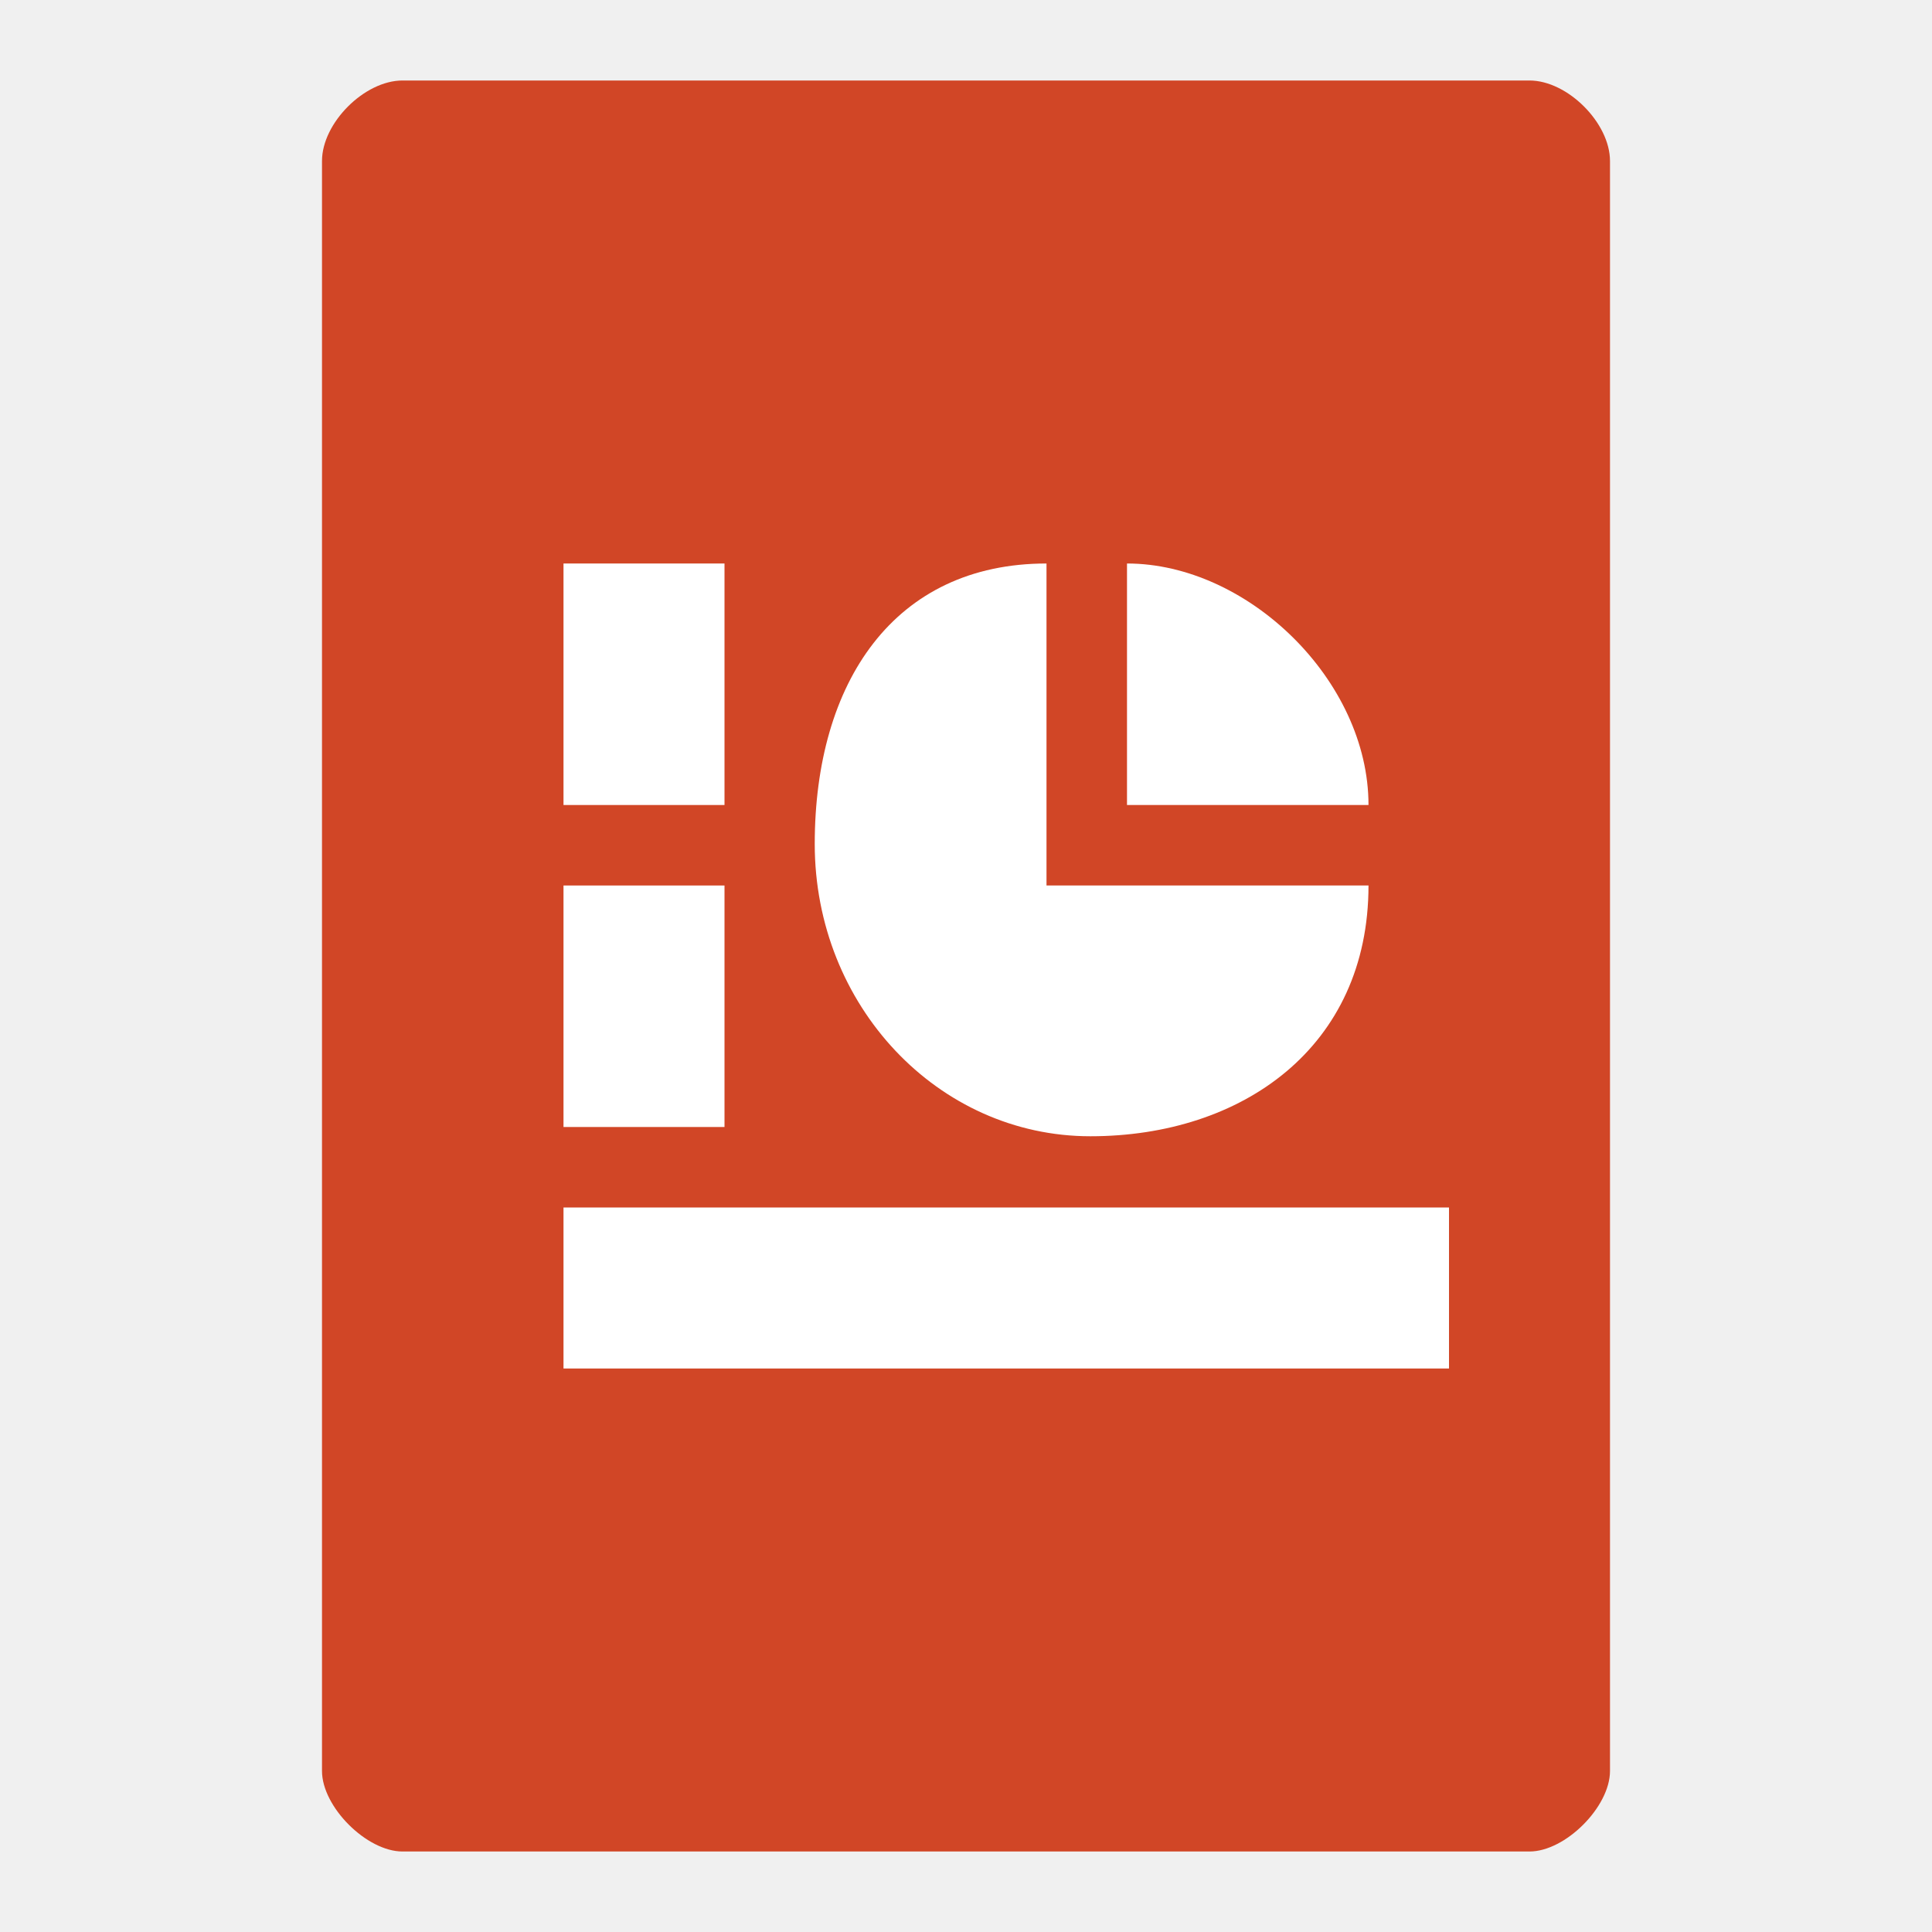
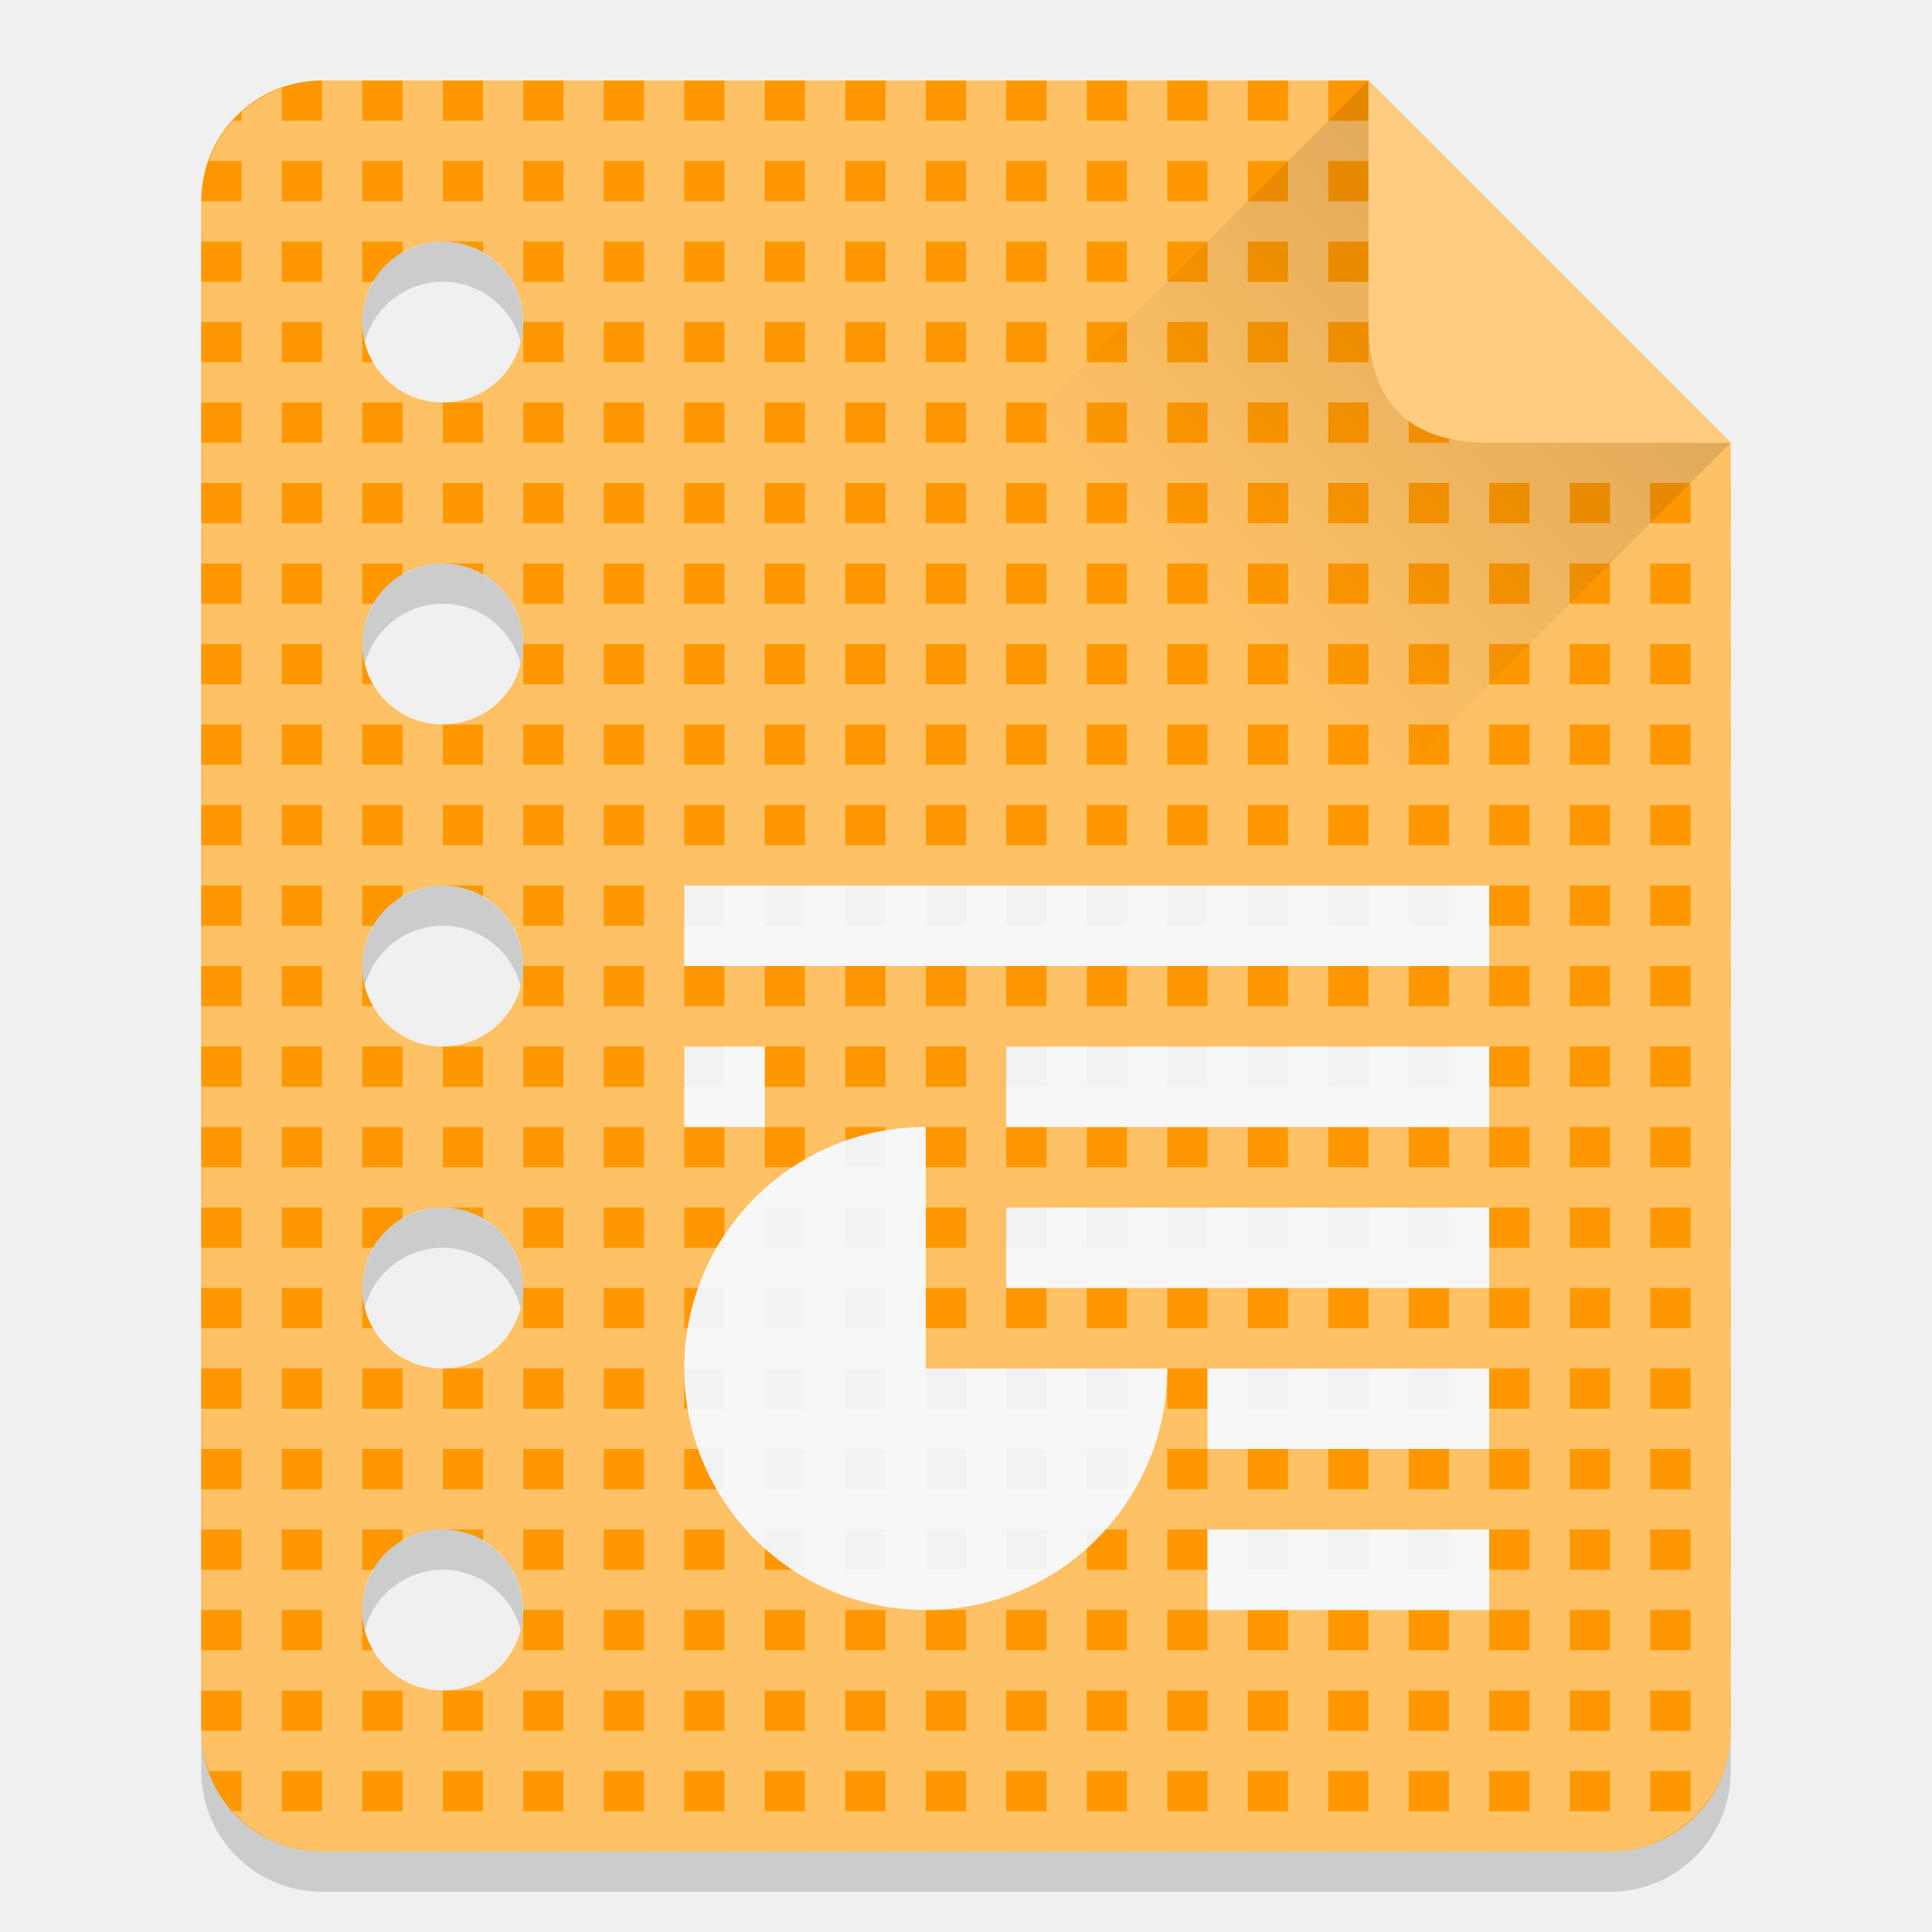
- <svg xmlns="http://www.w3.org/2000/svg" width="48px" height="48px" viewBox="0 0 48 48" version="1.1">
-   <g id="surface1">
-     <path style=" stroke:none;fill-rule:nonzero;fill:rgb(81.961%,27.451%,14.902%);fill-opacity:1;" d="M 10 2 C 9.055 2 8 3.055 8 4 L 8 44 C 8 44.891 9.109 46 10 46 L 38 46 C 38.891 46 40 44.891 40 44 L 40 4 C 40 3.055 38.945 2 38 2 Z M 10 2 " />
-     <path style=" stroke:none;fill-rule:nonzero;fill:rgb(100%,100%,100%);fill-opacity:1;" d="M 14 14 L 18 14 L 18 20 L 14 20 Z M 14 14 " />
-     <path style=" stroke:none;fill-rule:nonzero;fill:rgb(100%,100%,100%);fill-opacity:1;" d="M 14 22 L 18 22 L 18 28 L 14 28 Z M 14 22 " />
-     <path style=" stroke:none;fill-rule:nonzero;fill:rgb(100%,100%,100%);fill-opacity:1;" d="M 14 30 L 36 30 L 36 34 L 14 34 Z M 14 30 " />
-     <path style=" stroke:none;fill-rule:nonzero;fill:rgb(100%,100%,100%);fill-opacity:1;" d="M 28 14 L 28 20 L 34 20 C 34 16.906 31 14 28 14 Z M 28 14 " />
-     <path style=" stroke:none;fill-rule:nonzero;fill:rgb(100%,100%,100%);fill-opacity:1;" d="M 26 14 C 22.215 14 20.242 16.953 20.242 20.969 C 20.242 24.984 23.305 28.23 27.09 28.23 C 30.863 28.23 34 26.016 34 22 L 26 22 Z M 26 14 " />
+ <svg xmlns="http://www.w3.org/2000/svg" xmlns:xlink="http://www.w3.org/1999/xlink" width="48" height="48" id="svg2" version="1.1">
+   <defs id="defs4">
+     <linearGradient id="linearGradient3810">
+       <stop style="stop-color:#000000;stop-opacity:1;" offset="0" id="stop3812" />
+       <stop style="stop-color:#000000;stop-opacity:0;" offset="1" id="stop3814" />
+     </linearGradient>
+     <linearGradient id="linearGradient3929">
+       <stop style="stop-color:#313131;stop-opacity:1;" offset="0" id="stop3931" />
+       <stop style="stop-color:#555555;stop-opacity:1;" offset="1" id="stop3933" />
+     </linearGradient>
+     <linearGradient id="linearGradient3757">
+       <stop style="stop-color:#0f88de;stop-opacity:1;" offset="0" id="stop3759" />
+       <stop style="stop-color:#81bffa;stop-opacity:1;" offset="1" id="stop3761" />
+     </linearGradient>
+     <linearGradient xlink:href="#linearGradient3929" id="linearGradient3935" x1="27" y1="47" x2="27" y2="2" gradientUnits="userSpaceOnUse" />
+     <linearGradient xlink:href="#linearGradient3810" id="linearGradient3816" x1="39" y1="6" x2="30" y2="15" gradientUnits="userSpaceOnUse" gradientTransform="translate(0,1004.362)" />
+     <linearGradient xlink:href="#linearGradient3810-1" id="linearGradient3816-9" x1="39" y1="6" x2="30" y2="15" gradientUnits="userSpaceOnUse" gradientTransform="translate(0,1004.362)" />
+     <linearGradient id="linearGradient3810-1">
+       <stop style="stop-color:#000000;stop-opacity:1;" offset="0" id="stop3812-7" />
+       <stop style="stop-color:#000000;stop-opacity:0;" offset="1" id="stop3814-2" />
+     </linearGradient>
+     <linearGradient y2="15" x2="30" y1="6" x1="39" gradientUnits="userSpaceOnUse" id="linearGradient3023" xlink:href="#linearGradient3810-1" />
+   </defs>
+   <g id="layer1" transform="translate(0,-1004.362)">
+     <path id="path3847" d="m 8,1007.362 c -1.662,0 -3,1.338 -3,3 l 0,38 c 0,1.662 1.338,3 3,3 l 32,0 c 1.662,0 3,-1.338 3,-3 l 0,-32 -9,-9 -26,0 z m 3,4 c 1.105,0 2,0.895 2,2 0,1.105 -0.895,2 -2,2 -1.105,0 -2,-0.895 -2,-2 0,-1.105 0.895,-2 2,-2 z m 0,8 c 1.105,0 2,0.895 2,2 0,1.105 -0.895,2 -2,2 -1.105,0 -2,-0.895 -2,-2 0,-1.105 0.895,-2 2,-2 z m 0,8 c 1.105,0 2,0.895 2,2 0,1.105 -0.895,2 -2,2 -1.105,0 -2,-0.895 -2,-2 0,-1.105 0.895,-2 2,-2 z m 0,8 c 1.105,0 2,0.895 2,2 0,1.105 -0.895,2 -2,2 -1.105,0 -2,-0.895 -2,-2 0,-1.105 0.895,-2 2,-2 z m 0,8 c 1.105,0 2,0.895 2,2 0,1.105 -0.895,2 -2,2 -1.105,0 -2,-0.895 -2,-2 0,-1.105 0.895,-2 2,-2 z" style="fill:#000000;fill-opacity:1;stroke:none;opacity:0.15" />
+     <path style="opacity:1;fill:#ff9800;fill-opacity:1;stroke:none" d="M 8 2 C 6.338 2 5 3.338 5 5 L 5 43 C 5 44.662 6.338 46 8 46 L 40 46 C 41.662 46 43 44.662 43 43 L 43 11 L 34 2 L 8 2 z M 11 6 C 12.105 6 13 6.895 13 8 C 13 9.105 12.105 10 11 10 C 9.895 10 9 9.105 9 8 C 9 6.895 9.895 6 11 6 z M 11 14 C 12.105 14 13 14.895 13 16 C 13 17.105 12.105 18 11 18 C 9.895 18 9 17.105 9 16 C 9 14.895 9.895 14 11 14 z M 11 22 C 12.105 22 13 22.895 13 24 C 13 25.105 12.105 26 11 26 C 9.895 26 9 25.105 9 24 C 9 22.895 9.895 22 11 22 z M 11 30 C 12.105 30 13 30.895 13 32 C 13 33.105 12.105 34 11 34 C 9.895 34 9 33.105 9 32 C 9 30.895 9.895 30 11 30 z M 11 38 C 12.105 38 13 38.895 13 40 C 13 41.105 12.105 42 11 42 C 9.895 42 9 41.105 9 40 C 9 38.895 9.895 38 11 38 z " id="rect3766" transform="translate(0,1004.362)" />
+     <path style="fill:#f2f2f2;fill-opacity:1;fill-rule:nonzero;stroke:none" id="path73" d="m 17,1028.362 20,0 0,-2 -20,0 m 0,2" />
+     <path style="fill:#f2f2f2;fill-opacity:1;stroke:none" d="M 23 28 C 19.686 28 17 30.686 17 34 C 17 37.314 19.686 40 23 40 C 26.314 40 29 37.314 29 34 L 23 34 L 23 28 z " id="path3823" transform="translate(0,1004.362)" />
+     <path style="fill:#f2f2f2;fill-opacity:1;fill-rule:nonzero;stroke:none" id="path3842" d="m 30,1044.362 7,0 0,-2 -7,0" />
+     <path d="m 30,1040.362 7,0 0,-2 -7,0" id="path3844" style="fill:#f2f2f2;fill-opacity:1;fill-rule:nonzero;stroke:none" />
+     <path style="fill:#f2f2f2;fill-opacity:1;fill-rule:nonzero;stroke:none" id="path3846" d="m 25,1036.362 12,0 0,-2 -12,0" />
+     <path d="m 25,1032.362 12,0 0,-2 -12,0" id="path3848" style="fill:#f2f2f2;fill-opacity:1;fill-rule:nonzero;stroke:none" />
+     <path style="fill:#f2f2f2;fill-opacity:1;fill-rule:nonzero;stroke:none" id="path3850" d="m 17,1032.362 2,0 0,-2 -2,0" />
+   </g>
+   <g id="layer2">
+     <g id="g4167" style="opacity:0.4;fill:#ffffff;fill-opacity:1">
+       <path id="rect3017" d="M 7,2.188 C 6.629,2.32 6.287,2.523 6,2.781 l 0,42.438 c 0.287,0.258 0.629,0.461 1,0.594 L 7,2.188 z" style="fill:#ffffff;fill-opacity:1;stroke:none" />
+       <rect y="2" x="8" height="44" width="1" id="rect3885" style="fill:#ffffff;fill-opacity:1;stroke:none" />
+       <path id="rect3887" d="m 10,2 0,4.281 C 10.295,6.11 10.635,6 11,6 l 0,-4 -1,0 z m 0,7.719 0,4.562 C 10.295,14.11 10.635,14 11,14 l 0,-4 C 10.635,10 10.295,9.89 10,9.719 z m 0,8 0,4.562 C 10.295,22.11 10.635,22 11,22 l 0,-4 c -0.365,0 -0.705,-0.11 -1,-0.281 z m 0,8 0,4.562 C 10.295,30.11 10.635,30 11,30 l 0,-4 c -0.365,0 -0.705,-0.11 -1,-0.281 z m 0,8 0,4.562 C 10.295,38.11 10.635,38 11,38 l 0,-4 c -0.365,0 -0.705,-0.11 -1,-0.281 z m 0,8 0,4.281 1,0 0,-4 c -0.365,0 -0.705,-0.11 -1,-0.281 z" style="fill:#ffffff;fill-opacity:1;stroke:none" />
+       <path id="rect3889" d="m 12,2 0,4.281 C 12.597,6.627 13,7.26 13,8 l 0,-6 -1,0 z m 1,6 c 0,0.74 -0.403,1.373 -1,1.719 l 0,4.562 c 0.597,0.346 1,0.979 1,1.719 l 0,-8 z m 0,8 c 0,0.74 -0.403,1.373 -1,1.719 l 0,4.562 c 0.597,0.346 1,0.979 1,1.719 l 0,-8 z m 0,8 c 0,0.74 -0.403,1.373 -1,1.719 l 0,4.562 c 0.597,0.346 1,0.979 1,1.719 l 0,-8 z m 0,8 c 0,0.74 -0.403,1.373 -1,1.719 l 0,4.562 c 0.597,0.346 1,0.979 1,1.719 l 0,-8 z m 0,8 c 0,0.74 -0.403,1.373 -1,1.719 L 12,46 l 1,0 0,-6 z" style="fill:#ffffff;fill-opacity:1;stroke:none" />
+       <rect style="fill:#ffffff;fill-opacity:1;stroke:none" id="rect3891" width="1" height="44" x="14" y="2" />
+       <rect y="2" x="16" height="44" width="1" id="rect3893" style="fill:#ffffff;fill-opacity:1;stroke:none" />
+       <rect style="fill:#ffffff;fill-opacity:1;stroke:none" id="rect3895" width="1" height="44" x="18" y="2" />
+       <rect y="2" x="20" height="44" width="1" id="rect3897" style="fill:#ffffff;fill-opacity:1;stroke:none" />
+       <rect style="fill:#ffffff;fill-opacity:1;stroke:none" id="rect3899" width="1" height="44" x="22" y="2" />
+       <rect y="2" x="24" height="44" width="1" id="rect3901" style="fill:#ffffff;fill-opacity:1;stroke:none" />
+       <rect style="fill:#ffffff;fill-opacity:1;stroke:none" id="rect3903" width="1" height="44" x="26" y="2" />
+       <rect y="2" x="28" height="44" width="1" id="rect3905" style="fill:#ffffff;fill-opacity:1;stroke:none" />
+       <rect style="fill:#ffffff;fill-opacity:1;stroke:none" id="rect3907" width="1" height="44" x="30" y="2" />
+       <rect y="2" x="32" height="44" width="1" id="rect3909" style="fill:#ffffff;fill-opacity:1;stroke:none" />
+       <path id="rect3911" d="m 34,2 0,44 1,0 0,-43 -1,-1 z" style="fill:#ffffff;fill-opacity:1;stroke:none" />
+       <path id="rect3913" d="m 36,4 0,42 1,0 0,-41 -1,-1 z" style="fill:#ffffff;fill-opacity:1;stroke:none" />
+       <path id="rect3915" d="m 38,6 0,40 1,0 0,-39 -1,-1 z" style="fill:#ffffff;fill-opacity:1;stroke:none" />
+       <path id="rect3917" d="m 40,8 0,38 c 0.357,0 0.683,-0.074 1,-0.188 L 41,9 40,8 z" style="fill:#ffffff;fill-opacity:1;stroke:none" />
+       <path id="rect3919" d="m 42,10 0,35.219 C 42.608,44.67 43,43.887 43,43 l 0,-32 -1,-1 z" style="fill:#ffffff;fill-opacity:1;stroke:none" />
+       <path id="rect3921" d="M 5.781,3 C 5.523,3.287 5.32,3.629 5.188,4 L 36,4 35,3 5.781,3 z" style="fill:#ffffff;fill-opacity:1;stroke:none" />
+       <path id="rect3923" d="M 5,5 5,6 11,6 38,6 37,5 5,5 z" style="fill:#ffffff;fill-opacity:1;stroke:none" />
+       <path id="rect3925" d="M 5,7 5,8 9,8 C 9,7.635 9.11,7.295 9.281,7 L 5,7 z m 7.719,0 C 12.89,7.295 13,7.635 13,8 L 40,8 39,7 12.719,7 z" style="fill:#ffffff;fill-opacity:1;stroke:none" />
+       <path id="rect3927" d="m 5,9 0,1 6,0 C 10.26,10 9.627,9.597 9.281,9 L 5,9 z m 6,1 31,0 L 41,9 12.719,9 C 12.373,9.597 11.74,10 11,10 z" style="fill:#ffffff;fill-opacity:1;stroke:none" />
+       <rect transform="matrix(0,1,-1,0,0,0)" y="-43" x="11" height="38" width="1" id="rect3929" style="fill:#ffffff;fill-opacity:1;stroke:none" />
+       <rect style="fill:#ffffff;fill-opacity:1;stroke:none" id="rect3931" width="1" height="38" x="13" y="-43" transform="matrix(0,1,-1,0,0,0)" />
+       <path id="rect3933" d="m 5,15 0,1 4,0 C 9,15.635 9.11,15.295 9.281,15 L 5,15 z m 7.719,0 C 12.89,15.295 13,15.635 13,16 l 30,0 0,-1 -30.281,0 z" style="fill:#ffffff;fill-opacity:1;stroke:none" />
+       <path id="rect3935" d="m 5,17 0,1 6,0 C 10.26,18 9.627,17.597 9.281,17 L 5,17 z m 6,1 32,0 0,-1 -30.281,0 C 12.373,17.597 11.74,18 11,18 z" style="fill:#ffffff;fill-opacity:1;stroke:none" />
+       <rect transform="matrix(0,1,-1,0,0,0)" y="-43" x="19" height="38" width="1" id="rect3937" style="fill:#ffffff;fill-opacity:1;stroke:none" />
+       <rect style="fill:#ffffff;fill-opacity:1;stroke:none" id="rect3939" width="1" height="38" x="21" y="-43" transform="matrix(0,1,-1,0,0,0)" />
+       <path id="rect3941" d="m 5,23 0,1 4,0 C 9,23.635 9.11,23.295 9.281,23 L 5,23 z m 7.719,0 C 12.89,23.295 13,23.635 13,24 l 30,0 0,-1 -30.281,0 z" style="fill:#ffffff;fill-opacity:1;stroke:none" />
+       <path id="rect3943" d="m 5,25 0,1 6,0 C 10.26,26 9.627,25.597 9.281,25 L 5,25 z m 6,1 32,0 0,-1 -30.281,0 C 12.373,25.597 11.74,26 11,26 z" style="fill:#ffffff;fill-opacity:1;stroke:none" />
+       <rect transform="matrix(0,1,-1,0,0,0)" y="-43" x="27" height="38" width="1" id="rect3945" style="fill:#ffffff;fill-opacity:1;stroke:none" />
+       <rect style="fill:#ffffff;fill-opacity:1;stroke:none" id="rect3947" width="1" height="38" x="29" y="-43" transform="matrix(0,1,-1,0,0,0)" />
+       <path id="rect3949" d="m 5,31 0,1 4,0 C 9,31.635 9.11,31.295 9.281,31 L 5,31 z m 7.719,0 C 12.89,31.295 13,31.635 13,32 l 30,0 0,-1 -30.281,0 z" style="fill:#ffffff;fill-opacity:1;stroke:none" />
+       <path id="rect3951" d="m 5,33 0,1 6,0 C 10.26,34 9.627,33.597 9.281,33 L 5,33 z m 6,1 32,0 0,-1 -30.281,0 C 12.373,33.597 11.74,34 11,34 z" style="fill:#ffffff;fill-opacity:1;stroke:none" />
+       <rect transform="matrix(0,1,-1,0,0,0)" y="-43" x="35" height="38" width="1" id="rect3953" style="fill:#ffffff;fill-opacity:1;stroke:none" />
+       <rect style="fill:#ffffff;fill-opacity:1;stroke:none" id="rect3955" width="1" height="38" x="37" y="-43" transform="matrix(0,1,-1,0,0,0)" />
+       <path id="rect3957" d="m 5,39 0,1 4,0 C 9,39.635 9.11,39.295 9.281,39 L 5,39 z m 7.719,0 C 12.89,39.295 13,39.635 13,40 l 30,0 0,-1 -30.281,0 z" style="fill:#ffffff;fill-opacity:1;stroke:none" />
+       <path id="rect3959" d="m 5,41 0,1 6,0 C 10.26,42 9.627,41.597 9.281,41 L 5,41 z m 6,1 32,0 0,-1 -30.281,0 C 12.373,41.597 11.74,42 11,42 z" style="fill:#ffffff;fill-opacity:1;stroke:none" />
+       <path id="rect3961" d="m 5,43 c 0,0.357 0.074,0.683 0.188,1 l 37.625,0 C 42.926,43.683 43,43.357 43,43 L 5,43 z" style="fill:#ffffff;fill-opacity:1;stroke:none" />
+       <path id="rect3963" d="M 5.781,45 C 6.33,45.608 7.113,46 8,46 l 32,0 c 0.887,0 1.67,-0.392 2.219,-1 l -36.438,0 z" style="fill:#ffffff;fill-opacity:1;stroke:none" />
+     </g>
+   </g>
+   <g id="layer3">
+     <path style="opacity:0.125;fill:url(#linearGradient3023);fill-opacity:1;stroke:none" d="m 34,2 -9,9 9,9 9,-9 z" id="path3808" />
+     <path style="fill:#ffcc80;fill-opacity:1;stroke:none" d="m 34,2 0,6 c 0,2 1,3 3,3 l 6,0 z" id="path3805" />
  </g>
</svg>
